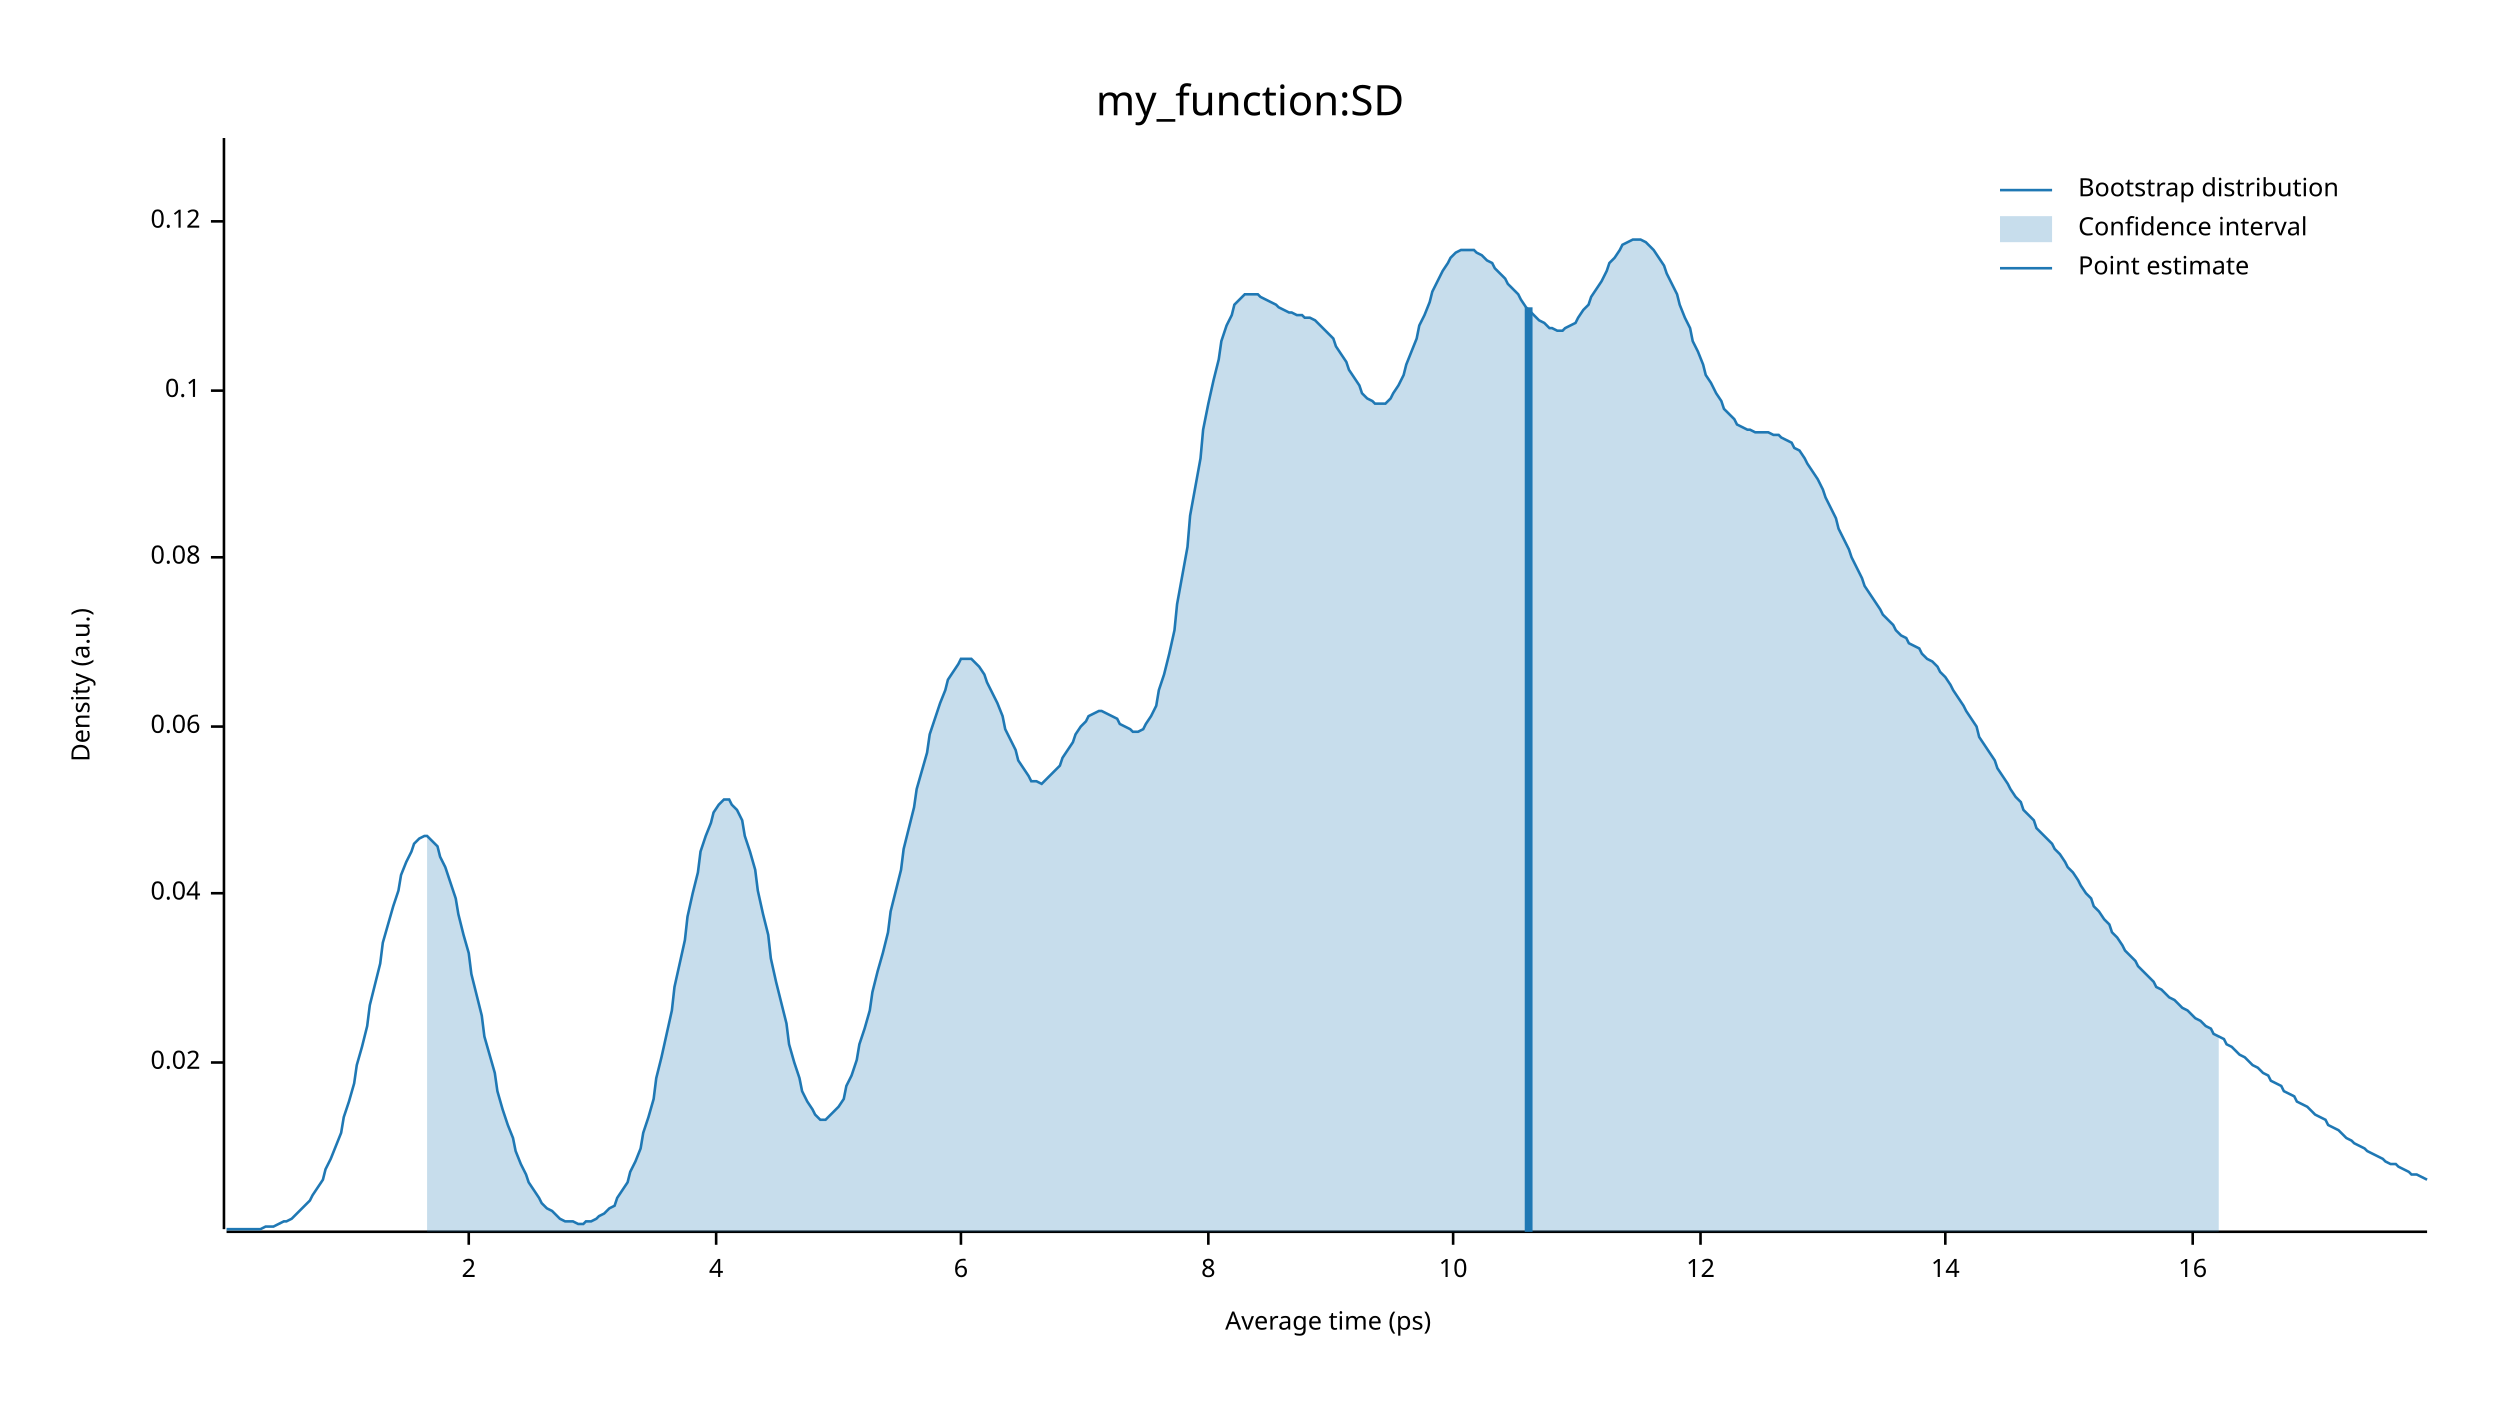
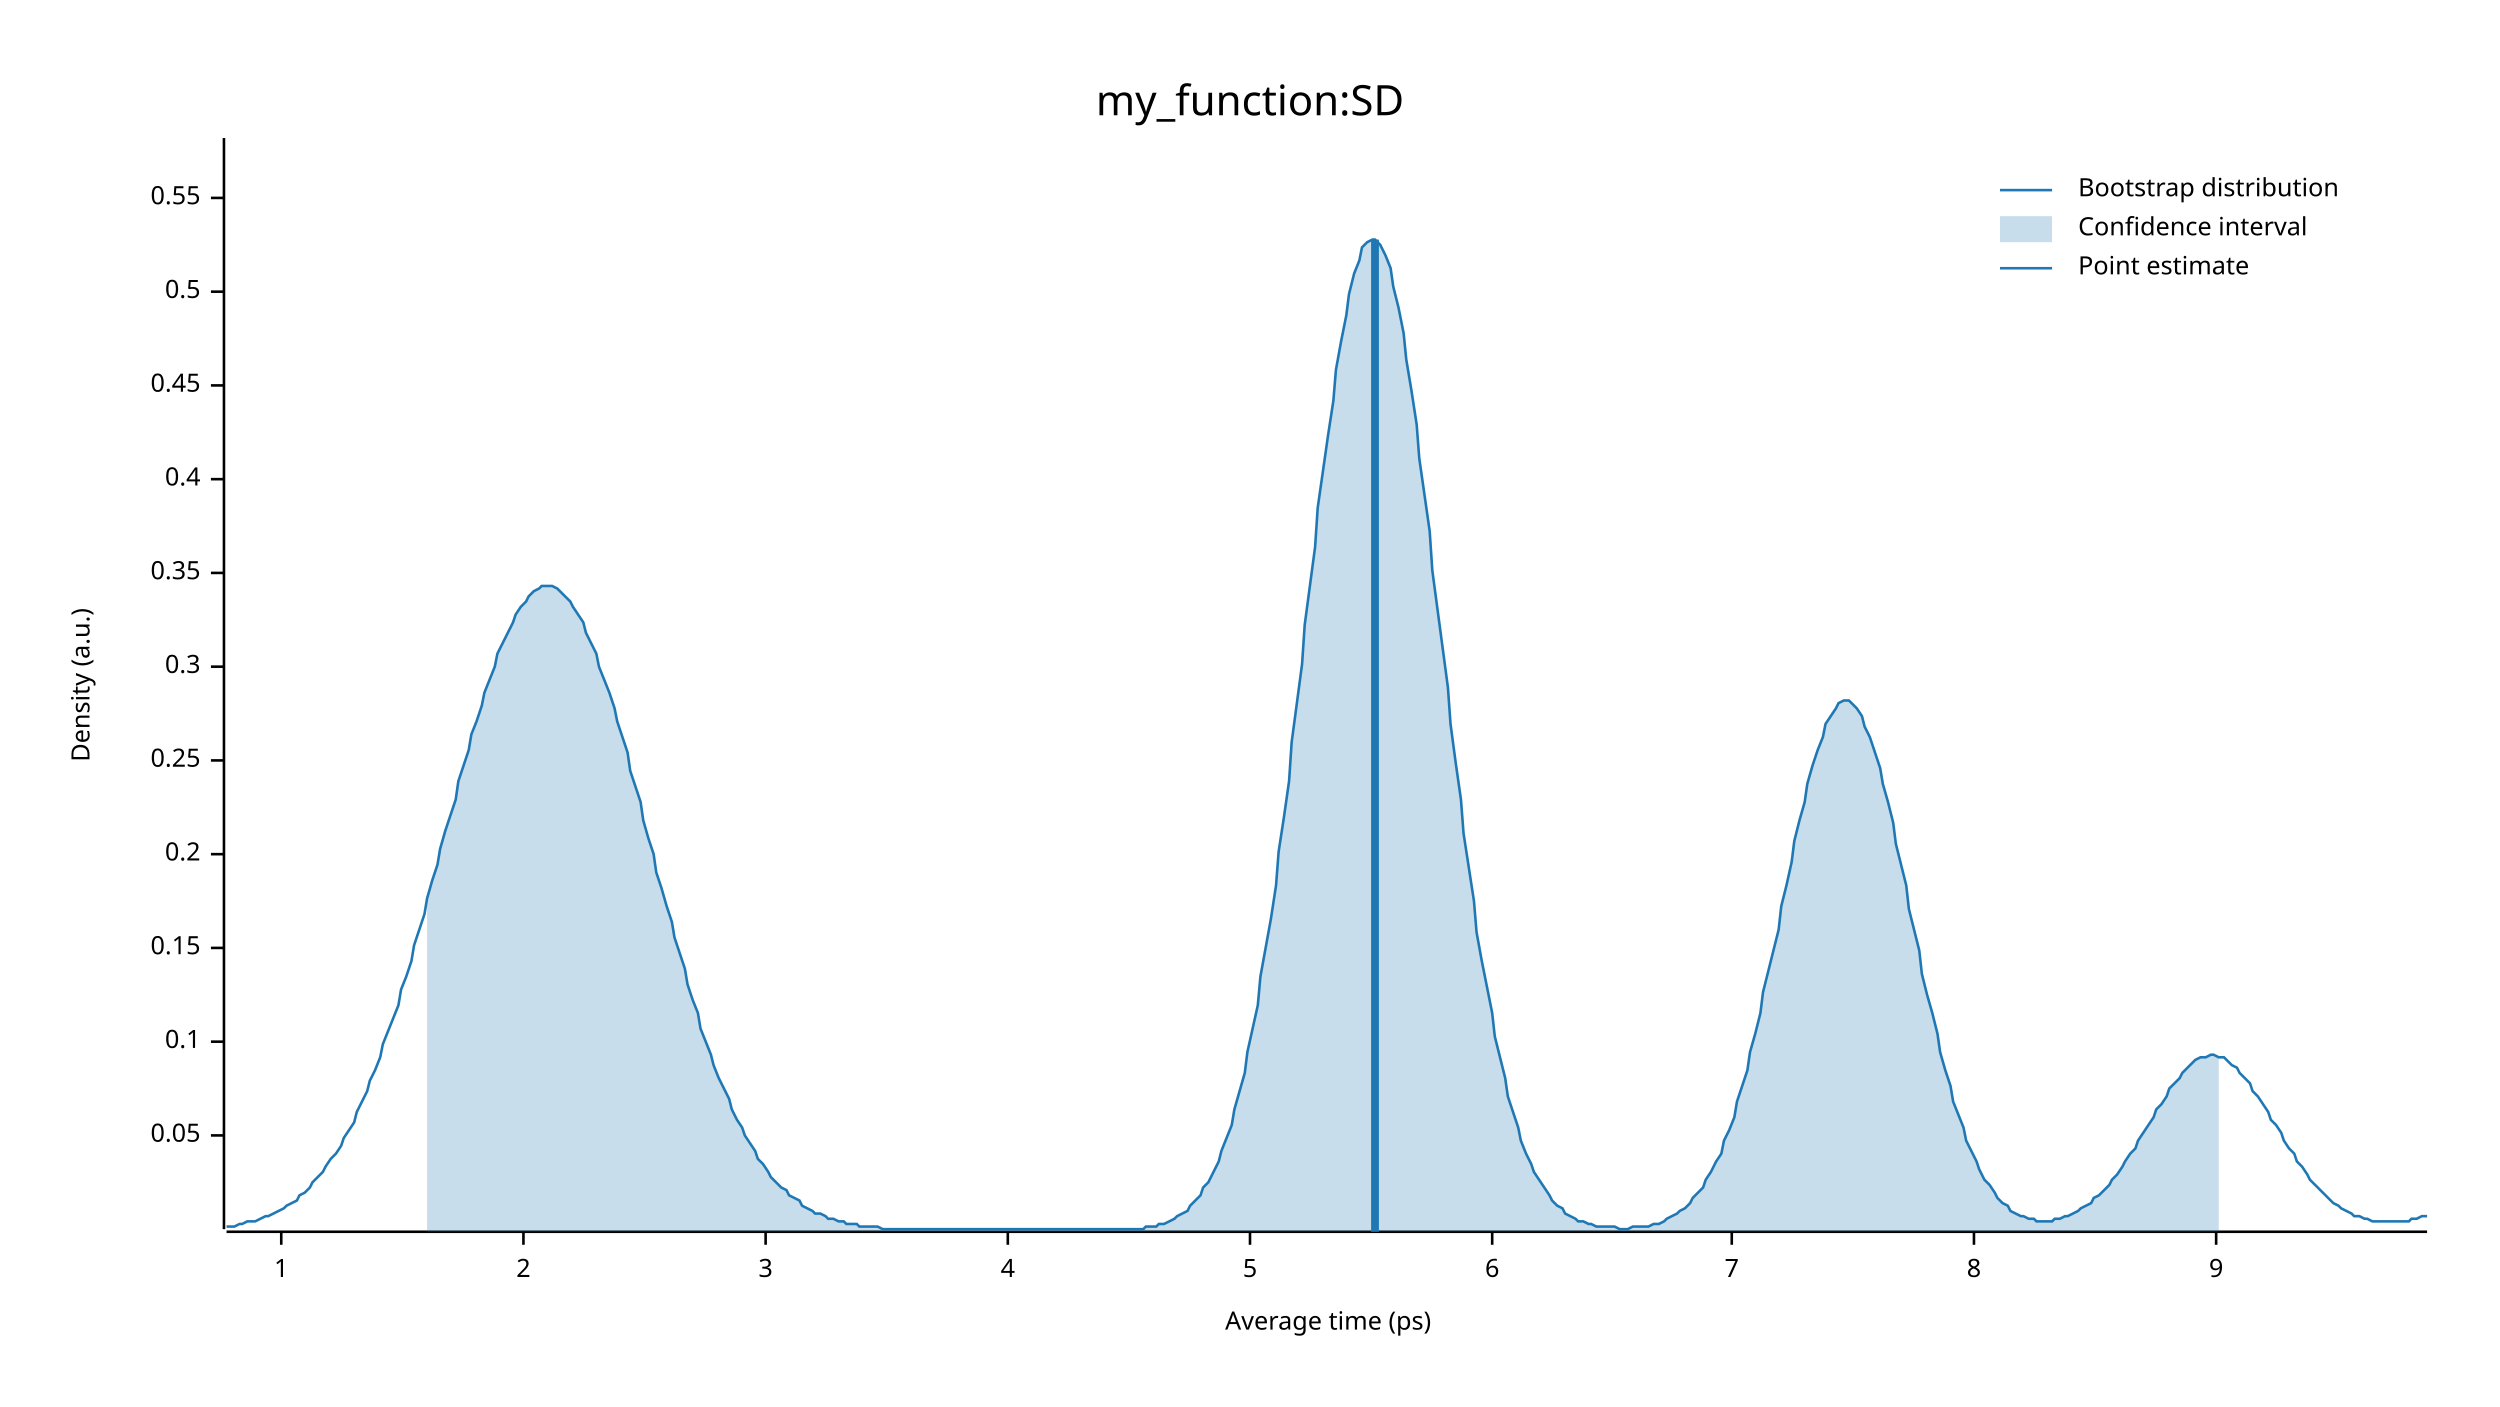
<svg xmlns="http://www.w3.org/2000/svg" width="960" height="540" viewBox="0 0 960 540">
  <text x="480" y="32" dy="0.76em" text-anchor="middle" font-family="sans-serif" font-size="16.129" opacity="1" fill="#000000">
my_function:SD
</text>
  <text x="27" y="263" dy="0.76em" text-anchor="middle" font-family="sans-serif" font-size="9.677" opacity="1" fill="#000000" transform="rotate(270, 27, 263)">
Density (a.u.)
</text>
  <text x="510" y="513" dy="-0.5ex" text-anchor="middle" font-family="sans-serif" font-size="9.677" opacity="1" fill="#000000">
Average time (ps)
</text>
  <polyline fill="none" opacity="1" stroke="#000000" stroke-width="1" points="86,53 86,472 " />
-   <text x="77" y="408" dy="0.5ex" text-anchor="end" font-family="sans-serif" font-size="9.677" opacity="1" fill="#000000">
- 0.02
+   <text x="77" y="436" dy="0.5ex" text-anchor="end" font-family="sans-serif" font-size="9.677" opacity="1" fill="#000000">
+ 0.05
</text>
-   <polyline fill="none" opacity="1" stroke="#000000" stroke-width="1" points="81,408 86,408 " />
-   <text x="77" y="343" dy="0.5ex" text-anchor="end" font-family="sans-serif" font-size="9.677" opacity="1" fill="#000000">
- 0.04
- </text>
-   <polyline fill="none" opacity="1" stroke="#000000" stroke-width="1" points="81,343 86,343 " />
-   <text x="77" y="279" dy="0.5ex" text-anchor="end" font-family="sans-serif" font-size="9.677" opacity="1" fill="#000000">
- 0.06
- </text>
-   <polyline fill="none" opacity="1" stroke="#000000" stroke-width="1" points="81,279 86,279 " />
-   <text x="77" y="214" dy="0.5ex" text-anchor="end" font-family="sans-serif" font-size="9.677" opacity="1" fill="#000000">
- 0.08
- </text>
-   <polyline fill="none" opacity="1" stroke="#000000" stroke-width="1" points="81,214 86,214 " />
-   <text x="77" y="150" dy="0.5ex" text-anchor="end" font-family="sans-serif" font-size="9.677" opacity="1" fill="#000000">
+   <polyline fill="none" opacity="1" stroke="#000000" stroke-width="1" points="81,436 86,436 " />
+   <text x="77" y="400" dy="0.5ex" text-anchor="end" font-family="sans-serif" font-size="9.677" opacity="1" fill="#000000">
0.1
</text>
-   <polyline fill="none" opacity="1" stroke="#000000" stroke-width="1" points="81,150 86,150 " />
-   <text x="77" y="85" dy="0.5ex" text-anchor="end" font-family="sans-serif" font-size="9.677" opacity="1" fill="#000000">
- 0.12
+   <polyline fill="none" opacity="1" stroke="#000000" stroke-width="1" points="81,400 86,400 " />
+   <text x="77" y="364" dy="0.5ex" text-anchor="end" font-family="sans-serif" font-size="9.677" opacity="1" fill="#000000">
+ 0.15
</text>
-   <polyline fill="none" opacity="1" stroke="#000000" stroke-width="1" points="81,85 86,85 " />
+   <polyline fill="none" opacity="1" stroke="#000000" stroke-width="1" points="81,364 86,364 " />
+   <text x="77" y="328" dy="0.5ex" text-anchor="end" font-family="sans-serif" font-size="9.677" opacity="1" fill="#000000">
+ 0.2
+ </text>
+   <polyline fill="none" opacity="1" stroke="#000000" stroke-width="1" points="81,328 86,328 " />
+   <text x="77" y="292" dy="0.5ex" text-anchor="end" font-family="sans-serif" font-size="9.677" opacity="1" fill="#000000">
+ 0.25
+ </text>
+   <polyline fill="none" opacity="1" stroke="#000000" stroke-width="1" points="81,292 86,292 " />
+   <text x="77" y="256" dy="0.5ex" text-anchor="end" font-family="sans-serif" font-size="9.677" opacity="1" fill="#000000">
+ 0.3
+ </text>
+   <polyline fill="none" opacity="1" stroke="#000000" stroke-width="1" points="81,256 86,256 " />
+   <text x="77" y="220" dy="0.5ex" text-anchor="end" font-family="sans-serif" font-size="9.677" opacity="1" fill="#000000">
+ 0.35
+ </text>
+   <polyline fill="none" opacity="1" stroke="#000000" stroke-width="1" points="81,220 86,220 " />
+   <text x="77" y="184" dy="0.5ex" text-anchor="end" font-family="sans-serif" font-size="9.677" opacity="1" fill="#000000">
+ 0.4
+ </text>
+   <polyline fill="none" opacity="1" stroke="#000000" stroke-width="1" points="81,184 86,184 " />
+   <text x="77" y="148" dy="0.5ex" text-anchor="end" font-family="sans-serif" font-size="9.677" opacity="1" fill="#000000">
+ 0.45
+ </text>
+   <polyline fill="none" opacity="1" stroke="#000000" stroke-width="1" points="81,148 86,148 " />
+   <text x="77" y="112" dy="0.5ex" text-anchor="end" font-family="sans-serif" font-size="9.677" opacity="1" fill="#000000">
+ 0.5
+ </text>
+   <polyline fill="none" opacity="1" stroke="#000000" stroke-width="1" points="81,112 86,112 " />
+   <text x="77" y="76" dy="0.5ex" text-anchor="end" font-family="sans-serif" font-size="9.677" opacity="1" fill="#000000">
+ 0.55
+ </text>
+   <polyline fill="none" opacity="1" stroke="#000000" stroke-width="1" points="81,76 86,76 " />
  <polyline fill="none" opacity="1" stroke="#000000" stroke-width="1" points="87,473 932,473 " />
-   <text x="180" y="483" dy="0.76em" text-anchor="middle" font-family="sans-serif" font-size="9.677" opacity="1" fill="#000000">
+   <text x="108" y="483" dy="0.76em" text-anchor="middle" font-family="sans-serif" font-size="9.677" opacity="1" fill="#000000">
+ 1
+ </text>
+   <polyline fill="none" opacity="1" stroke="#000000" stroke-width="1" points="108,473 108,478 " />
+   <text x="201" y="483" dy="0.76em" text-anchor="middle" font-family="sans-serif" font-size="9.677" opacity="1" fill="#000000">
2
</text>
-   <polyline fill="none" opacity="1" stroke="#000000" stroke-width="1" points="180,473 180,478 " />
-   <text x="275" y="483" dy="0.76em" text-anchor="middle" font-family="sans-serif" font-size="9.677" opacity="1" fill="#000000">
+   <polyline fill="none" opacity="1" stroke="#000000" stroke-width="1" points="201,473 201,478 " />
+   <text x="294" y="483" dy="0.76em" text-anchor="middle" font-family="sans-serif" font-size="9.677" opacity="1" fill="#000000">
+ 3
+ </text>
+   <polyline fill="none" opacity="1" stroke="#000000" stroke-width="1" points="294,473 294,478 " />
+   <text x="387" y="483" dy="0.76em" text-anchor="middle" font-family="sans-serif" font-size="9.677" opacity="1" fill="#000000">
4
</text>
-   <polyline fill="none" opacity="1" stroke="#000000" stroke-width="1" points="275,473 275,478 " />
-   <text x="369" y="483" dy="0.76em" text-anchor="middle" font-family="sans-serif" font-size="9.677" opacity="1" fill="#000000">
+   <polyline fill="none" opacity="1" stroke="#000000" stroke-width="1" points="387,473 387,478 " />
+   <text x="480" y="483" dy="0.76em" text-anchor="middle" font-family="sans-serif" font-size="9.677" opacity="1" fill="#000000">
+ 5
+ </text>
+   <polyline fill="none" opacity="1" stroke="#000000" stroke-width="1" points="480,473 480,478 " />
+   <text x="573" y="483" dy="0.76em" text-anchor="middle" font-family="sans-serif" font-size="9.677" opacity="1" fill="#000000">
6
</text>
-   <polyline fill="none" opacity="1" stroke="#000000" stroke-width="1" points="369,473 369,478 " />
-   <text x="464" y="483" dy="0.76em" text-anchor="middle" font-family="sans-serif" font-size="9.677" opacity="1" fill="#000000">
+   <polyline fill="none" opacity="1" stroke="#000000" stroke-width="1" points="573,473 573,478 " />
+   <text x="665" y="483" dy="0.76em" text-anchor="middle" font-family="sans-serif" font-size="9.677" opacity="1" fill="#000000">
+ 7
+ </text>
+   <polyline fill="none" opacity="1" stroke="#000000" stroke-width="1" points="665,473 665,478 " />
+   <text x="758" y="483" dy="0.76em" text-anchor="middle" font-family="sans-serif" font-size="9.677" opacity="1" fill="#000000">
8
</text>
-   <polyline fill="none" opacity="1" stroke="#000000" stroke-width="1" points="464,473 464,478 " />
-   <text x="558" y="483" dy="0.76em" text-anchor="middle" font-family="sans-serif" font-size="9.677" opacity="1" fill="#000000">
- 10
+   <polyline fill="none" opacity="1" stroke="#000000" stroke-width="1" points="758,473 758,478 " />
+   <text x="851" y="483" dy="0.76em" text-anchor="middle" font-family="sans-serif" font-size="9.677" opacity="1" fill="#000000">
+ 9
</text>
-   <polyline fill="none" opacity="1" stroke="#000000" stroke-width="1" points="558,473 558,478 " />
-   <text x="653" y="483" dy="0.76em" text-anchor="middle" font-family="sans-serif" font-size="9.677" opacity="1" fill="#000000">
- 12
- </text>
-   <polyline fill="none" opacity="1" stroke="#000000" stroke-width="1" points="653,473 653,478 " />
-   <text x="747" y="483" dy="0.76em" text-anchor="middle" font-family="sans-serif" font-size="9.677" opacity="1" fill="#000000">
- 14
- </text>
-   <polyline fill="none" opacity="1" stroke="#000000" stroke-width="1" points="747,473 747,478 " />
-   <text x="842" y="483" dy="0.76em" text-anchor="middle" font-family="sans-serif" font-size="9.677" opacity="1" fill="#000000">
- 16
- </text>
-   <polyline fill="none" opacity="1" stroke="#000000" stroke-width="1" points="842,473 842,478 " />
-   <polyline fill="none" opacity="1" stroke="#1F78B4" stroke-width="1" points="87,472 88,472 90,472 92,472 93,472 95,472 97,472 98,472 100,472 102,471 103,471 105,471 107,470 109,469 110,469 112,468 114,466 115,465 117,463 119,461 120,459 122,456 124,453 125,449 127,445 129,440 131,435 132,429 134,423 136,416 137,409 139,402 141,394 142,386 144,378 146,370 147,362 149,355 151,348 153,342 154,336 156,331 158,327 159,324 161,322 163,321 164,321 166,323 168,325 169,329 171,333 173,339 175,345 176,351 178,359 180,366 181,374 183,382 185,390 186,398 188,405 190,412 191,419 193,426 195,432 197,437 198,442 200,447 202,451 203,454 205,457 207,460 208,462 210,464 212,465 214,467 215,468 217,469 219,469 220,469 222,470 224,470 225,469 227,469 229,468 230,467 232,466 234,464 236,463 237,460 239,457 241,454 242,450 244,446 246,441 247,435 249,429 251,422 252,414 254,406 256,397 258,388 259,379 261,370 263,361 264,352 266,343 268,335 269,327 271,321 273,316 274,312 276,309 278,307 280,307 281,309 283,311 285,315 286,321 288,327 290,334 291,342 293,351 295,359 296,368 298,377 300,385 302,393 303,401 305,408 307,414 308,419 310,423 312,426 313,428 315,430 317,430 318,429 320,427 322,425 324,422 325,417 327,413 329,407 330,401 332,395 334,388 335,381 337,373 339,366 341,358 342,350 344,342 346,334 347,326 349,318 351,310 352,303 354,296 356,289 357,282 359,276 361,270 363,265 364,261 366,258 368,255 369,253 371,253 373,253 374,254 376,256 378,259 379,262 381,266 383,270 385,275 386,280 388,284 390,288 391,292 393,295 395,298 396,300 398,300 400,301 401,300 403,298 405,296 407,294 408,291 410,288 412,285 413,282 415,279 417,277 418,275 420,274 422,273 423,273 425,274 427,275 429,276 430,278 432,279 434,280 435,281 437,281 439,280 440,278 442,275 444,271 445,265 447,259 449,251 451,242 452,232 454,221 456,210 457,198 459,187 461,176 462,165 464,155 466,146 468,138 469,131 471,125 473,121 474,117 476,115 478,113 479,113 481,113 483,113 484,114 486,115 488,116 490,117 491,118 493,119 495,120 496,120 498,121 500,121 501,122 503,122 505,123 506,124 508,126 510,128 512,130 513,133 515,136 517,139 518,142 520,145 522,148 523,151 525,153 527,154 528,155 530,155 532,155 534,153 535,151 537,148 539,144 540,140 542,135 544,130 545,125 547,121 549,116 550,112 552,108 554,104 556,101 557,99 559,97 561,96 562,96 564,96 566,96 567,97 569,98 571,100 573,101 574,103 576,105 578,107 579,109 581,111 583,113 584,115 586,118 588,120 589,121 591,123 593,124 595,126 596,126 598,127 600,127 601,126 603,125 605,124 606,122 608,119 610,117 611,114 613,111 615,108 617,104 618,101 620,99 622,96 623,94 625,93 627,92 628,92 630,92 632,93 633,94 635,96 637,99 639,102 640,105 642,109 644,113 645,117 647,122 649,126 650,131 652,135 654,140 655,144 657,147 659,151 661,154 662,157 664,159 666,161 667,163 669,164 671,165 672,165 674,166 676,166 677,166 679,166 681,167 683,167 684,168 686,169 688,170 689,172 691,173 693,176 694,178 696,181 698,184 700,188 701,191 703,195 705,199 706,203 708,207 710,211 711,214 713,218 715,222 716,225 718,228 720,231 722,234 723,236 725,238 727,240 728,242 730,244 732,245 733,247 735,248 737,249 738,251 740,253 742,254 744,256 745,258 747,260 749,263 750,265 752,268 754,271 755,273 757,276 759,279 760,283 762,286 764,289 766,292 767,295 769,298 771,301 772,303 774,306 776,308 777,311 779,313 781,315 782,318 784,320 786,322 788,324 789,326 791,328 793,331 794,333 796,335 798,338 799,340 801,343 803,345 804,348 806,350 808,353 810,355 811,358 813,360 815,363 816,365 818,367 820,369 821,371 823,373 825,375 827,377 828,379 830,380 832,382 833,383 835,384 837,386 838,387 840,388 842,390 843,391 845,392 847,394 849,395 850,397 852,398 854,399 855,401 857,402 859,404 860,405 862,406 864,408 865,409 867,410 869,412 871,413 872,415 874,416 876,417 877,419 879,420 881,421 882,423 884,424 886,425 887,426 889,428 891,429 893,430 894,432 896,433 898,434 899,435 901,437 903,438 904,439 906,440 908,441 909,442 911,443 913,444 915,445 916,446 918,447 920,447 921,448 923,449 925,450 926,451 928,451 930,452 932,453 " />
-   <polygon opacity="0.25" fill="#1F78B4" points="164,321 166,323 168,325 169,329 171,333 173,339 175,345 176,351 178,359 180,366 181,374 183,382 185,390 186,398 188,405 190,412 191,419 193,426 195,432 197,437 198,442 200,447 202,451 203,454 205,457 207,460 208,462 210,464 212,465 214,467 215,468 217,469 219,469 220,469 222,470 224,470 225,469 227,469 229,468 230,467 232,466 234,464 236,463 237,460 239,457 241,454 242,450 244,446 246,441 247,435 249,429 251,422 252,414 254,406 256,397 258,388 259,379 261,370 263,361 264,352 266,343 268,335 269,327 271,321 273,316 274,312 276,309 278,307 280,307 281,309 283,311 285,315 286,321 288,327 290,334 291,342 293,351 295,359 296,368 298,377 300,385 302,393 303,401 305,408 307,414 308,419 310,423 312,426 313,428 315,430 317,430 318,429 320,427 322,425 324,422 325,417 327,413 329,407 330,401 332,395 334,388 335,381 337,373 339,366 341,358 342,350 344,342 346,334 347,326 349,318 351,310 352,303 354,296 356,289 357,282 359,276 361,270 363,265 364,261 366,258 368,255 369,253 371,253 373,253 374,254 376,256 378,259 379,262 381,266 383,270 385,275 386,280 388,284 390,288 391,292 393,295 395,298 396,300 398,300 400,301 401,300 403,298 405,296 407,294 408,291 410,288 412,285 413,282 415,279 417,277 418,275 420,274 422,273 423,273 425,274 427,275 429,276 430,278 432,279 434,280 435,281 437,281 439,280 440,278 442,275 444,271 445,265 447,259 449,251 451,242 452,232 454,221 456,210 457,198 459,187 461,176 462,165 464,155 466,146 468,138 469,131 471,125 473,121 474,117 476,115 478,113 479,113 481,113 483,113 484,114 486,115 488,116 490,117 491,118 493,119 495,120 496,120 498,121 500,121 501,122 503,122 505,123 506,124 508,126 510,128 512,130 513,133 515,136 517,139 518,142 520,145 522,148 523,151 525,153 527,154 528,155 530,155 532,155 534,153 535,151 537,148 539,144 540,140 542,135 544,130 545,125 547,121 549,116 550,112 552,108 554,104 556,101 557,99 559,97 561,96 562,96 564,96 566,96 567,97 569,98 571,100 573,101 574,103 576,105 578,107 579,109 581,111 583,113 584,115 586,118 588,120 589,121 591,123 593,124 595,126 596,126 598,127 600,127 601,126 603,125 605,124 606,122 608,119 610,117 611,114 613,111 615,108 617,104 618,101 620,99 622,96 623,94 625,93 627,92 628,92 630,92 632,93 633,94 635,96 637,99 639,102 640,105 642,109 644,113 645,117 647,122 649,126 650,131 652,135 654,140 655,144 657,147 659,151 661,154 662,157 664,159 666,161 667,163 669,164 671,165 672,165 674,166 676,166 677,166 679,166 681,167 683,167 684,168 686,169 688,170 689,172 691,173 693,176 694,178 696,181 698,184 700,188 701,191 703,195 705,199 706,203 708,207 710,211 711,214 713,218 715,222 716,225 718,228 720,231 722,234 723,236 725,238 727,240 728,242 730,244 732,245 733,247 735,248 737,249 738,251 740,253 742,254 744,256 745,258 747,260 749,263 750,265 752,268 754,271 755,273 757,276 759,279 760,283 762,286 764,289 766,292 767,295 769,298 771,301 772,303 774,306 776,308 777,311 779,313 781,315 782,318 784,320 786,322 788,324 789,326 791,328 793,331 794,333 796,335 798,338 799,340 801,343 803,345 804,348 806,350 808,353 810,355 811,358 813,360 815,363 816,365 818,367 820,369 821,371 823,373 825,375 827,377 828,379 830,380 832,382 833,383 835,384 837,386 838,387 840,388 842,390 843,391 845,392 847,394 849,395 850,397 852,398 852,473 164,473 " />
-   <polyline fill="none" opacity="1" stroke="#1F78B4" stroke-width="3" points="587,473 587,118 " />
+   <polyline fill="none" opacity="1" stroke="#000000" stroke-width="1" points="851,473 851,478 " />
+   <polyline fill="none" opacity="1" stroke="#1F78B4" stroke-width="1" points="87,471 88,471 90,471 92,470 93,470 95,469 97,469 98,469 100,468 102,467 103,467 105,466 107,465 109,464 110,463 112,462 114,461 115,459 117,458 119,456 120,454 122,452 124,450 125,448 127,445 129,443 131,440 132,437 134,434 136,431 137,427 139,423 141,419 142,415 144,411 146,406 147,401 149,396 151,391 153,386 154,380 156,375 158,369 159,363 161,357 163,351 164,345 166,338 168,332 169,326 171,319 173,313 175,307 176,300 178,294 180,288 181,282 183,277 185,271 186,266 188,261 190,256 191,251 193,247 195,243 197,239 198,236 200,233 202,231 203,229 205,227 207,226 208,225 210,225 212,225 214,226 215,227 217,229 219,231 220,233 222,236 224,239 225,243 227,247 229,251 230,256 232,261 234,266 236,272 237,277 239,283 241,289 242,296 244,302 246,308 247,315 249,322 251,328 252,335 254,341 256,348 258,354 259,360 261,366 263,372 264,378 266,384 268,389 269,395 271,400 273,405 274,409 276,414 278,418 280,422 281,426 283,430 285,433 286,436 288,439 290,442 291,445 293,447 295,450 296,452 298,454 300,456 302,457 303,459 305,460 307,461 308,463 310,464 312,465 313,466 315,466 317,467 318,468 320,468 322,469 324,469 325,470 327,470 329,470 330,471 332,471 334,471 335,471 337,471 339,472 341,472 342,472 344,472 346,472 347,472 349,472 351,472 352,472 354,472 356,472 357,472 359,472 361,472 363,472 364,472 366,472 368,472 369,472 371,472 373,472 374,472 376,472 378,472 379,472 381,472 383,472 385,472 386,472 388,472 390,472 391,472 393,472 395,472 396,472 398,472 400,472 401,472 403,472 405,472 407,472 408,472 410,472 412,472 413,472 415,472 417,472 418,472 420,472 422,472 423,472 425,472 427,472 429,472 430,472 432,472 434,472 435,472 437,472 439,472 440,471 442,471 444,471 445,470 447,470 449,469 451,468 452,467 454,466 456,465 457,463 459,461 461,459 462,456 464,454 466,450 468,446 469,442 471,437 473,432 474,426 476,419 478,412 479,404 481,395 483,386 484,375 486,364 488,353 490,340 491,327 493,314 495,300 496,285 498,270 500,255 501,240 503,225 505,210 506,195 508,181 510,167 512,154 513,142 515,131 517,121 518,113 520,105 522,100 523,95 525,93 527,92 528,92 530,94 532,98 534,103 535,110 537,118 539,128 540,138 542,150 544,163 545,176 547,190 549,204 550,219 552,234 554,249 556,264 557,278 559,293 561,307 562,320 564,333 566,346 567,358 569,369 571,379 573,389 574,398 576,406 578,414 579,421 581,427 583,433 584,438 586,443 588,447 589,450 591,453 593,456 595,459 596,461 598,463 600,464 601,466 603,467 605,468 606,469 608,469 610,470 611,470 613,471 615,471 617,471 618,471 620,471 622,472 623,472 625,472 627,471 628,471 630,471 632,471 633,471 635,470 637,470 639,469 640,468 642,467 644,466 645,465 647,464 649,462 650,460 652,458 654,456 655,453 657,450 659,446 661,443 662,438 664,434 666,429 667,423 669,417 671,411 672,404 674,397 676,389 677,381 679,373 681,365 683,357 684,348 686,340 688,331 689,323 691,315 693,308 694,301 696,294 698,288 700,283 701,278 703,275 705,272 706,270 708,269 710,269 711,270 713,272 715,275 716,279 718,283 720,289 722,295 723,301 725,308 727,316 728,324 730,332 732,340 733,349 735,357 737,365 738,374 740,382 742,389 744,397 745,404 747,411 749,417 750,423 752,428 754,433 755,438 757,442 759,446 760,449 762,453 764,455 766,458 767,460 769,462 771,463 772,465 774,466 776,467 777,467 779,468 781,468 782,469 784,469 786,469 788,469 789,468 791,468 793,467 794,467 796,466 798,465 799,464 801,463 803,462 804,460 806,459 808,457 810,455 811,453 813,451 815,448 816,446 818,443 820,441 821,438 823,435 825,432 827,429 828,426 830,424 832,421 833,418 835,416 837,414 838,412 840,410 842,408 843,407 845,406 847,406 849,405 850,405 852,406 854,406 855,407 857,409 859,410 860,412 862,414 864,416 865,419 867,421 869,424 871,427 872,430 874,432 876,435 877,438 879,441 881,443 882,446 884,448 886,451 887,453 889,455 891,457 893,459 894,460 896,462 898,463 899,464 901,465 903,466 904,467 906,467 908,468 909,468 911,469 913,469 915,469 916,469 918,469 920,469 921,469 923,469 925,469 926,468 928,468 930,467 932,467 " />
+   <polygon opacity="0.25" fill="#1F78B4" points="164,345 166,338 168,332 169,326 171,319 173,313 175,307 176,300 178,294 180,288 181,282 183,277 185,271 186,266 188,261 190,256 191,251 193,247 195,243 197,239 198,236 200,233 202,231 203,229 205,227 207,226 208,225 210,225 212,225 214,226 215,227 217,229 219,231 220,233 222,236 224,239 225,243 227,247 229,251 230,256 232,261 234,266 236,272 237,277 239,283 241,289 242,296 244,302 246,308 247,315 249,322 251,328 252,335 254,341 256,348 258,354 259,360 261,366 263,372 264,378 266,384 268,389 269,395 271,400 273,405 274,409 276,414 278,418 280,422 281,426 283,430 285,433 286,436 288,439 290,442 291,445 293,447 295,450 296,452 298,454 300,456 302,457 303,459 305,460 307,461 308,463 310,464 312,465 313,466 315,466 317,467 318,468 320,468 322,469 324,469 325,470 327,470 329,470 330,471 332,471 334,471 335,471 337,471 339,472 341,472 342,472 344,472 346,472 347,472 349,472 351,472 352,472 354,472 356,472 357,472 359,472 361,472 363,472 364,472 366,472 368,472 369,472 371,472 373,472 374,472 376,472 378,472 379,472 381,472 383,472 385,472 386,472 388,472 390,472 391,472 393,472 395,472 396,472 398,472 400,472 401,472 403,472 405,472 407,472 408,472 410,472 412,472 413,472 415,472 417,472 418,472 420,472 422,472 423,472 425,472 427,472 429,472 430,472 432,472 434,472 435,472 437,472 439,472 440,471 442,471 444,471 445,470 447,470 449,469 451,468 452,467 454,466 456,465 457,463 459,461 461,459 462,456 464,454 466,450 468,446 469,442 471,437 473,432 474,426 476,419 478,412 479,404 481,395 483,386 484,375 486,364 488,353 490,340 491,327 493,314 495,300 496,285 498,270 500,255 501,240 503,225 505,210 506,195 508,181 510,167 512,154 513,142 515,131 517,121 518,113 520,105 522,100 523,95 525,93 527,92 528,92 530,94 532,98 534,103 535,110 537,118 539,128 540,138 542,150 544,163 545,176 547,190 549,204 550,219 552,234 554,249 556,264 557,278 559,293 561,307 562,320 564,333 566,346 567,358 569,369 571,379 573,389 574,398 576,406 578,414 579,421 581,427 583,433 584,438 586,443 588,447 589,450 591,453 593,456 595,459 596,461 598,463 600,464 601,466 603,467 605,468 606,469 608,469 610,470 611,470 613,471 615,471 617,471 618,471 620,471 622,472 623,472 625,472 627,471 628,471 630,471 632,471 633,471 635,470 637,470 639,469 640,468 642,467 644,466 645,465 647,464 649,462 650,460 652,458 654,456 655,453 657,450 659,446 661,443 662,438 664,434 666,429 667,423 669,417 671,411 672,404 674,397 676,389 677,381 679,373 681,365 683,357 684,348 686,340 688,331 689,323 691,315 693,308 694,301 696,294 698,288 700,283 701,278 703,275 705,272 706,270 708,269 710,269 711,270 713,272 715,275 716,279 718,283 720,289 722,295 723,301 725,308 727,316 728,324 730,332 732,340 733,349 735,357 737,365 738,374 740,382 742,389 744,397 745,404 747,411 749,417 750,423 752,428 754,433 755,438 757,442 759,446 760,449 762,453 764,455 766,458 767,460 769,462 771,463 772,465 774,466 776,467 777,467 779,468 781,468 782,469 784,469 786,469 788,469 789,468 791,468 793,467 794,467 796,466 798,465 799,464 801,463 803,462 804,460 806,459 808,457 810,455 811,453 813,451 815,448 816,446 818,443 820,441 821,438 823,435 825,432 827,429 828,426 830,424 832,421 833,418 835,416 837,414 838,412 840,410 842,408 843,407 845,406 847,406 849,405 850,405 852,406 852,473 164,473 " />
+   <polyline fill="none" opacity="1" stroke="#1F78B4" stroke-width="3" points="528,473 528,92 " />
  <text x="798" y="68" dy="0.76em" text-anchor="start" font-family="sans-serif" font-size="9.677" opacity="1" fill="#000000">
Bootstrap distribution
</text>
  <text x="798" y="83" dy="0.76em" text-anchor="start" font-family="sans-serif" font-size="9.677" opacity="1" fill="#000000">
Confidence interval
</text>
  <text x="798" y="98" dy="0.76em" text-anchor="start" font-family="sans-serif" font-size="9.677" opacity="1" fill="#000000">
Point estimate
</text>
  <polyline fill="none" opacity="1" stroke="#1F78B4" stroke-width="1" points="768,73 788,73 " />
  <rect x="768" y="83" width="20" height="10" opacity="0.25" fill="#1F78B4" stroke="none" />
  <polyline fill="none" opacity="1" stroke="#1F78B4" stroke-width="1" points="768,103 788,103 " />
</svg>
